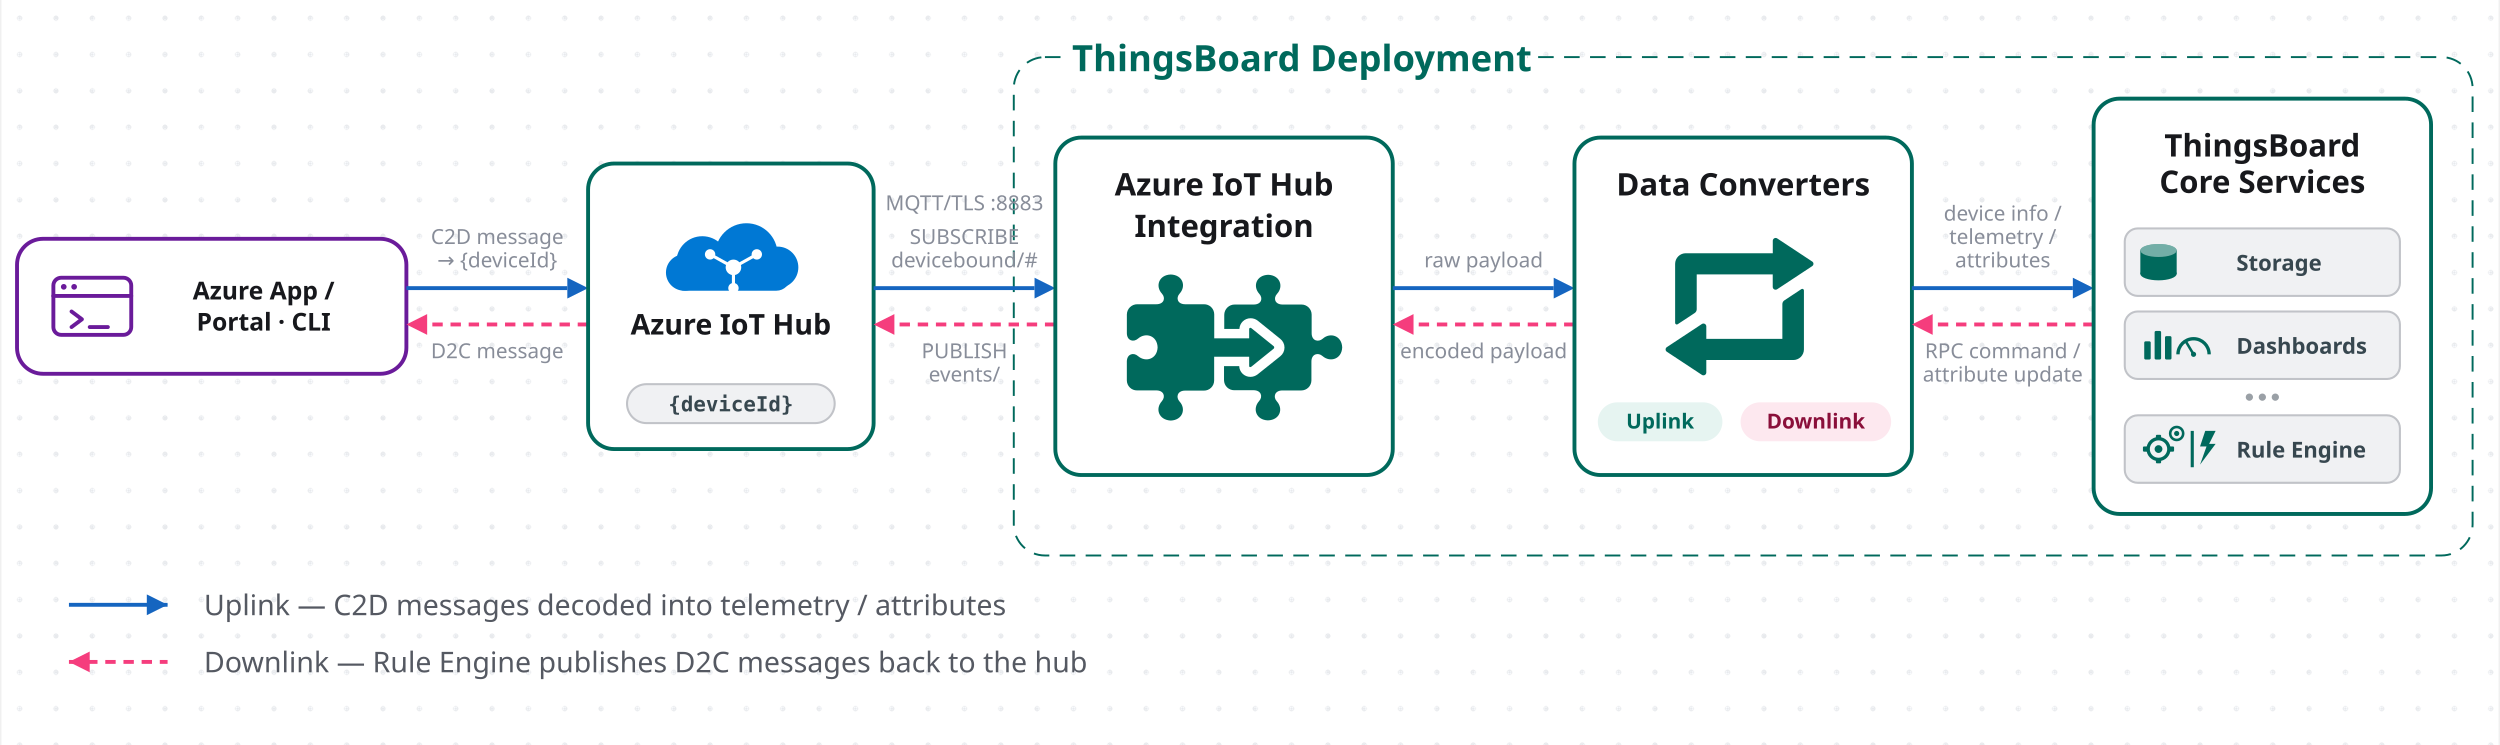
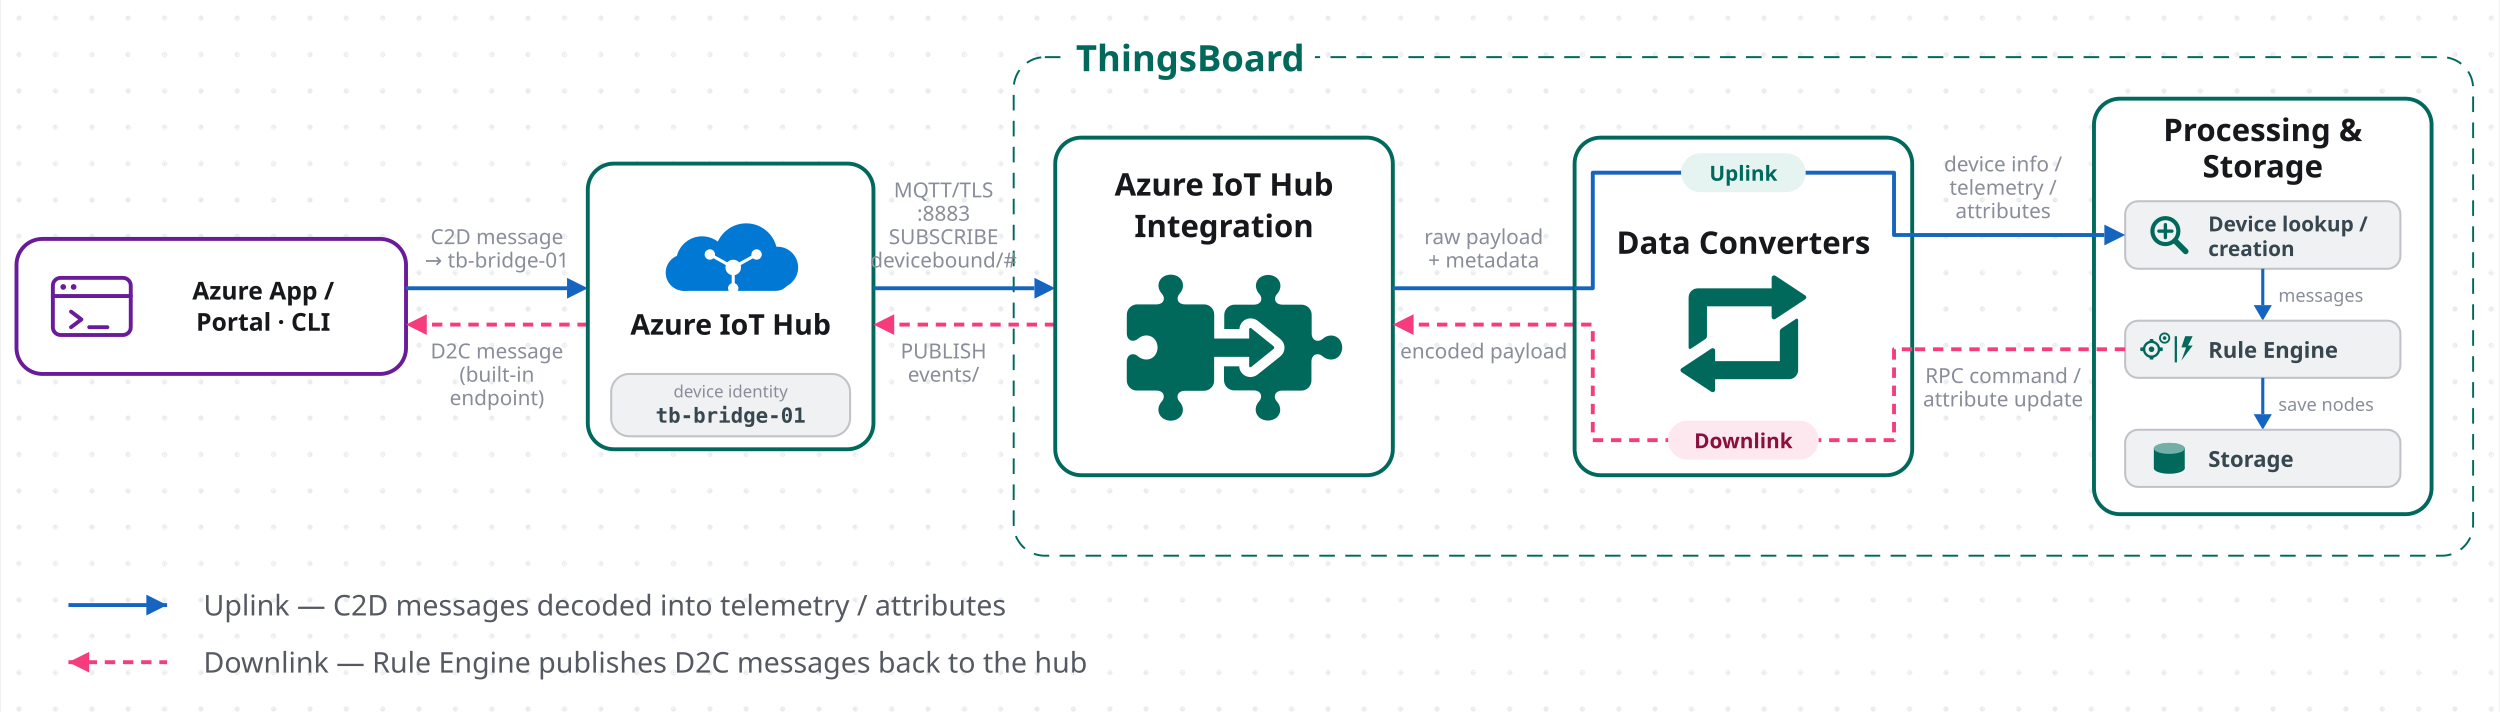
- <svg xmlns="http://www.w3.org/2000/svg" width="1443" height="430" viewBox="0 0 962 287">
+ <svg xmlns="http://www.w3.org/2000/svg" width="1430" height="407" viewBox="0 0 962 274">
  <defs>
    <clipPath id="clip0">
      <path fill="#fff" d="M0 0h962v287H0z" />
    </clipPath>
    <pattern id="dots" width="14" height="14" x="0" y="0" patternUnits="userSpaceOnUse">
      <circle cx="7" cy="7" r="1" fill="#e8eaed" />
    </pattern>
  </defs>
  <g clip-path="url(#clip0)">
    <path fill="#fff" d="M0 0h962v287H0z" />
    <path fill="url(#dots)" d="M0 0h962v287H0z" />
    <g transform="translate(0 33)">
      <rect width="562" height="192" x="390" y="-11" fill="none" stroke="#00695c" stroke-dasharray="6,4" stroke-width=".75" rx="12" />
-       <path fill="#fff" d="M410-18h178v14H410z" />
-       <text x="501" y="-11" fill="#00695c" dominant-baseline="central" font-family="system-ui,sans-serif" font-size="14" font-weight="600" text-anchor="middle" textLength="174">ThingsBoard Deployment</text>
+       <path fill="#fff" d="M410-18h96v14h-96z" />
+       <text x="458" y="-11" fill="#00695c" dominant-baseline="central" font-family="system-ui,sans-serif" font-size="14" font-weight="600" text-anchor="middle" textLength="88">ThingsBoard</text>
      <rect width="150" height="52" x="6" y="59" fill="#fff" stroke="#6a1b9a" stroke-width="1.5" rx="10" />
      <g fill="none" stroke="#6a1b9a" stroke-linecap="round" stroke-linejoin="round" stroke-width="1.5">
        <rect width="30" height="22" x="20" y="74" fill="#fff" rx="3" />
        <path d="M20 81h30m-23 6 4 3-4 3m7 0h7" />
      </g>
      <circle cx="24" cy="77.5" r="1.1" fill="#6a1b9a" />
      <circle cx="28" cy="77.5" r="1.1" fill="#6a1b9a" />
      <text x="101" y="79" fill="#17181c" dominant-baseline="middle" font-family="system-ui,sans-serif" font-size="9.5" font-weight="600" text-anchor="middle">Azure App /</text>
      <text x="101" y="91" fill="#17181c" dominant-baseline="middle" font-family="system-ui,sans-serif" font-size="9.5" font-weight="600" text-anchor="middle">Portal · CLI</text>
      <path stroke="#1565c0" stroke-width="1.5" d="M156 78h62" />
      <path fill="#1565c0" d="m218 74 8 4-8 4z" />
      <text x="191" y="61" fill="#888d99" font-family="system-ui,sans-serif" font-size="8" text-anchor="middle">C2D message</text>
-       <text x="191" y="70" fill="#888d99" font-family="system-ui,sans-serif" font-size="8" text-anchor="middle">→ {deviceId}</text>
+       <text x="191" y="70" fill="#888d99" font-family="system-ui,sans-serif" font-size="8" text-anchor="middle">→ tb-bridge-01</text>
      <path stroke="#f53d7d" stroke-dasharray="4,3" stroke-width="1.5" d="M226 92h-62" />
      <path fill="#f53d7d" d="m164 88-8 4 8 4z" />
      <text x="191" y="105" fill="#888d99" font-family="system-ui,sans-serif" font-size="8" text-anchor="middle">D2C message</text>
+       <text x="191" y="114" fill="#888d99" font-family="system-ui,sans-serif" font-size="8" text-anchor="middle">(built-in</text>
+       <text x="191" y="123" fill="#888d99" font-family="system-ui,sans-serif" font-size="8" text-anchor="middle">endpoint)</text>
      <rect width="110" height="110" x="226" y="30" fill="#fff" stroke="#00695c" stroke-width="1.5" rx="10" />
      <g fill="#0078d4">
        <rect width="46" height="11" x="258" y="68" rx="5.5" />
        <circle cx="270" cy="68" r="10" />
        <circle cx="287" cy="65" r="12" />
        <circle cx="299" cy="70" r="8" />
        <circle cx="263" cy="72" r="7" />
      </g>
      <g stroke="#fff" stroke-width="1.2">
        <path d="m282 70-9-5m9 5 9-5m-9 5v8" />
      </g>
      <g fill="#fff">
        <circle cx="282" cy="70" r="3" />
        <circle cx="273" cy="65" r="2" />
        <circle cx="291" cy="65" r="2" />
        <circle cx="282" cy="78" r="2" />
      </g>
      <text x="281" y="92" fill="#17181c" dominant-baseline="middle" font-family="system-ui,sans-serif" font-size="11" font-weight="600" text-anchor="middle">Azure IoT Hub</text>
-       <rect width="80" height="15" x="241" y="115" fill="#f0f1f3" stroke="#c1c3c8" stroke-width=".8" rx="7.5" />
-       <text x="281" y="122.7" fill="#37474f" dominant-baseline="central" font-family="ui-monospace,Menlo,Consolas,monospace" font-size="8" font-weight="600" text-anchor="middle">{deviceId}</text>
+       <rect width="92" height="24" x="235" y="111" fill="#f0f1f3" stroke="#c1c3c8" stroke-width=".8" rx="7" />
+       <text x="281" y="117.5" fill="#888d99" dominant-baseline="central" font-family="system-ui,sans-serif" font-size="6.5" text-anchor="middle">device identity</text>
+       <text x="281" y="127" fill="#37474f" dominant-baseline="central" font-family="ui-monospace,Menlo,Consolas,monospace" font-size="8" font-weight="600" text-anchor="middle">tb-bridge-01</text>
      <path stroke="#1565c0" stroke-width="1.5" d="M336 78h62" />
      <path fill="#1565c0" d="m398 74 8 4-8 4z" />
-       <text x="371" y="48" fill="#888d99" font-family="system-ui,sans-serif" font-size="8" text-anchor="middle">MQTT/TLS :8883</text>
-       <text x="371" y="61" fill="#888d99" font-family="system-ui,sans-serif" font-size="8" text-anchor="middle">SUBSCRIBE</text>
-       <text x="371" y="70" fill="#888d99" font-family="system-ui,sans-serif" font-size="8" text-anchor="middle">devicebound/#</text>
+       <text x="363" y="43" fill="#888d99" font-family="system-ui,sans-serif" font-size="8" text-anchor="middle">MQTT/TLS</text>
+       <text x="363" y="52" fill="#888d99" font-family="system-ui,sans-serif" font-size="8" text-anchor="middle">:8883</text>
+       <text x="363" y="61" fill="#888d99" font-family="system-ui,sans-serif" font-size="8" text-anchor="middle">SUBSCRIBE</text>
+       <text x="363" y="70" fill="#888d99" font-family="system-ui,sans-serif" font-size="8" lengthAdjust="spacingAndGlyphs" text-anchor="middle" textLength="48">devicebound/#</text>
      <path stroke="#f53d7d" stroke-dasharray="4,3" stroke-width="1.5" d="M406 92h-62" />
      <path fill="#f53d7d" d="m344 88-8 4 8 4z" />
-       <text x="371" y="105" fill="#888d99" font-family="system-ui,sans-serif" font-size="8" text-anchor="middle">PUBLISH</text>
-       <text x="371" y="114" fill="#888d99" font-family="system-ui,sans-serif" font-size="8" text-anchor="middle">events/</text>
+       <text x="363" y="105" fill="#888d99" font-family="system-ui,sans-serif" font-size="8" text-anchor="middle">PUBLISH</text>
+       <text x="363" y="114" fill="#888d99" font-family="system-ui,sans-serif" font-size="8" text-anchor="middle">events/</text>
      <rect width="130" height="130" x="406" y="20" fill="#fff" stroke="#00695c" stroke-width="1.5" rx="10" />
      <text x="471" y="33" fill="#17181c" dominant-baseline="hanging" font-family="system-ui,sans-serif" font-size="12" font-weight="600" text-anchor="middle">Azure IoT Hub</text>
      <text x="471" y="49" fill="#17181c" dominant-baseline="hanging" font-family="system-ui,sans-serif" font-size="12" font-weight="600" text-anchor="middle">Integration</text>
      <g fill="#00695c">
        <path d="M437.48 117.4h7.39c3 0 3.7 2.45 2.14 4.21-2.58 2.87-1.2 7.16 3.43 7.41 4.64-.16 6.01-4.54 3.43-7.32-1.54-1.69-.86-4.22 2.14-4.22h7.22a3.9 3.9 0 0 0 3.96-3.88v-9.17h13.49v3.63c0 .33.42.5.78.25l8.68-7a.66.66 0 0 0 0-.93l-8.68-7c-.34-.25-.78 0-.78.34v3.63h-13.46v-9.26a3.9 3.9 0 0 0-3.95-3.88h-7.22c-3.01 0-3.7-2.45-2.14-4.13 2.58-2.87 1.2-7.17-3.44-7.33-4.63.16-6 4.54-3.43 7.33 1.55 1.68.87 4.13-2.14 4.13h-7.3a4 4 0 0 0-4.04 3.96v7.26c.08 2.87 2.58 3.53 4.3 2.02 2.92-2.54 7.38-1.19 7.55 3.36-.17 4.55-4.63 5.9-7.56 3.37-1.71-1.52-4.2-.85-4.3 2.01v7.33a3.87 3.87 0 0 0 3.93 3.88" />
        <path d="M474.95 117.33h7.4c3 0 3.7 2.53 2.13 4.22-2.58 2.86-1.2 7.24 3.43 7.4 4.64-.16 6.02-4.46 3.44-7.32-1.55-1.68-.87-4.21 2.14-4.21h7.22a3.9 3.9 0 0 0 3.95-3.88v-7.25c0-2.95 2.59-3.63 4.3-2.1 2.92 2.53 7.39 1.18 7.56-3.36-.17-4.55-4.64-5.9-7.47-3.37-1.72 1.52-4.3.85-4.3-2.1V88.2a3.9 3.9 0 0 0-3.96-3.88h-7.22c-3 0-3.7-2.45-2.14-4.13 2.58-2.78 1.2-7.16-3.43-7.33-4.64.17-6.01 4.47-3.43 7.33 1.54 1.68.86 4.13-2.14 4.13h-7.3a4 4 0 0 0-4.05 3.97v5.44h5.84a4.3 4.3 0 0 1 4.3-4.13 4.5 4.5 0 0 1 2.75.93l8.68 7a4.27 4.27 0 0 1 0 6.73l-8.76 7c-.78.58-1.72.93-2.75.93a4.3 4.3 0 0 1-4.3-4.13h-5.85v5.4a3.9 3.9 0 0 0 3.96 3.87" />
      </g>
-       <path stroke="#1565c0" stroke-width="1.5" d="M536 78h62" />
-       <path fill="#1565c0" d="m598 74 8 4-8 4z" />
-       <text x="571" y="70" fill="#888d99" font-family="system-ui,sans-serif" font-size="8" text-anchor="middle">raw payload</text>
+       <path stroke="#1565c0" stroke-width="1.5" d="M536 78h70" />
+       <text x="571" y="61" fill="#888d99" font-family="system-ui,sans-serif" font-size="8" text-anchor="middle">raw payload</text>
+       <text x="571" y="70" fill="#888d99" font-family="system-ui,sans-serif" font-size="8" text-anchor="middle">+ metadata</text>
      <path stroke="#f53d7d" stroke-dasharray="4,3" stroke-width="1.5" d="M606 92h-62" />
      <path fill="#f53d7d" d="m544 88-8 4 8 4z" />
      <text x="571" y="105" fill="#888d99" font-family="system-ui,sans-serif" font-size="8" text-anchor="middle">encoded payload</text>
      <rect width="130" height="130" x="606" y="20" fill="#fff" stroke="#00695c" stroke-width="1.5" rx="10" />
-       <text x="671" y="33" fill="#17181c" dominant-baseline="hanging" font-family="system-ui,sans-serif" font-size="12" font-weight="600" text-anchor="middle">Data Converters</text>
-       <g fill="#00695c">
-         <path d="m697.58 67.75-13.46-8.89a1.1 1.1 0 0 0-1.72.9v4.8h-33.46a4.1 4.1 0 0 0-4.16 4.08V91.4c0 .49.57.79.98.51l6.54-4.31c.5-.32.8-.88.8-1.48v-13.4h29.28v4.8c0 .88.98 1.4 1.72.9l13.46-8.88c.68-.43.68-1.37.02-1.8m-4.16 10.64-6.53 4.32c-.5.32-.8.87-.8 1.47v13.37h-29.3v-4.8a1.1 1.1 0 0 0-1.73-.9l-13.46 8.88a1.07 1.07 0 0 0 0 1.8l13.46 8.88a1.1 1.1 0 0 0 1.73-.9v-4.8h33.43a4.1 4.1 0 0 0 4.18-4.08V78.89a.62.62 0 0 0-.98-.5" />
+       <path fill="none" stroke="#1565c0" stroke-linejoin="round" stroke-width="1.5" d="M606 78h7V33.5h116v24h7" />
+       <path fill="none" stroke="#f53d7d" stroke-dasharray="4,3" stroke-linejoin="round" stroke-width="1.5" d="M736 101.5h-7v35H613V92h-7" />
+       <rect width="48" height="15" x="647" y="26" fill="#e6f4f1" rx="7.5" />
+       <text x="671" y="33.5" fill="#00695c" dominant-baseline="central" font-family="system-ui,sans-serif" font-size="8" font-weight="700" text-anchor="middle">Uplink</text>
+       <text x="671" y="60.5" fill="#17181c" dominant-baseline="middle" font-family="system-ui,sans-serif" font-size="12" font-weight="600" text-anchor="middle">Data Converters</text>
+       <g>
+         <g fill="#00695c">
+           <path d="m694.78 80.75-11.44-7.55a.94.94 0 0 0-1.46.76v4.08h-28.44a3.5 3.5 0 0 0-3.54 3.47v19.35c0 .41.49.67.84.43l5.55-3.67c.43-.27.68-.74.68-1.25v-11.4h24.9v4.09a.93.93 0 0 0 1.45.76l11.45-7.55a.9.9 0 0 0 .01-1.53m-3.53 9.05-5.55 3.67c-.43.27-.68.74-.68 1.25v11.36h-24.9V102a.94.94 0 0 0-1.48-.76l-11.44 7.55a.9.9 0 0 0 0 1.53l11.44 7.54a.94.94 0 0 0 1.47-.76v-4.08h28.42a3.5 3.5 0 0 0 3.55-3.47V90.22a.53.53 0 0 0-.83-.42" />
+         </g>
      </g>
-       <rect width="48" height="15" x="615" y="122" fill="#e6f4f1" rx="7.5" />
-       <text x="639" y="129" fill="#00695c" dominant-baseline="central" font-family="system-ui,sans-serif" font-size="8" font-weight="700" text-anchor="middle">Uplink</text>
-       <rect width="58" height="15" x="670" y="122" fill="#fde8ef" rx="7.5" />
-       <text x="699" y="129" fill="#8a0f3a" dominant-baseline="central" font-family="system-ui,sans-serif" font-size="8" font-weight="700" text-anchor="middle">Downlink</text>
-       <path stroke="#1565c0" stroke-width="1.5" d="M736 78h62" />
-       <path fill="#1565c0" d="m798 74 8 4-8 4z" />
-       <text x="771" y="52" fill="#888d99" font-family="system-ui,sans-serif" font-size="8" text-anchor="middle">device info /</text>
-       <text x="771" y="61" fill="#888d99" font-family="system-ui,sans-serif" font-size="8" text-anchor="middle">telemetry /</text>
-       <text x="771" y="70" fill="#888d99" font-family="system-ui,sans-serif" font-size="8" text-anchor="middle">attributes</text>
-       <path stroke="#f53d7d" stroke-dasharray="4,3" stroke-width="1.5" d="M806 92h-62" />
-       <path fill="#f53d7d" d="m744 88-8 4 8 4z" />
-       <text x="771" y="105" fill="#888d99" font-family="system-ui,sans-serif" font-size="8" text-anchor="middle">RPC command /</text>
-       <text x="771" y="114" fill="#888d99" font-family="system-ui,sans-serif" font-size="8" text-anchor="middle">attribute update</text>
+       <rect width="58" height="15" x="642" y="129" fill="#fde8ef" rx="7.5" />
+       <text x="671" y="136.5" fill="#8a0f3a" dominant-baseline="central" font-family="system-ui,sans-serif" font-size="8" font-weight="700" text-anchor="middle">Downlink</text>
+       <text x="771" y="33" fill="#888d99" font-family="system-ui,sans-serif" font-size="8" text-anchor="middle">device info /</text>
+       <text x="771" y="42" fill="#888d99" font-family="system-ui,sans-serif" font-size="8" text-anchor="middle">telemetry /</text>
+       <text x="771" y="51" fill="#888d99" font-family="system-ui,sans-serif" font-size="8" text-anchor="middle">attributes</text>
+       <text x="771" y="114.5" fill="#888d99" font-family="system-ui,sans-serif" font-size="8" text-anchor="middle">RPC command /</text>
+       <text x="771" y="123.5" fill="#888d99" font-family="system-ui,sans-serif" font-size="8" text-anchor="middle">attribute update</text>
      <rect width="130" height="160" x="806" y="5" fill="#fff" stroke="#00695c" stroke-width="1.5" rx="10" />
-       <text x="871" y="18" fill="#17181c" dominant-baseline="hanging" font-family="system-ui,sans-serif" font-size="12" font-weight="600" text-anchor="middle">ThingsBoard</text>
-       <text x="871" y="32" fill="#17181c" dominant-baseline="hanging" font-family="system-ui,sans-serif" font-size="12" font-weight="600" text-anchor="middle">Core Services</text>
-       <g transform="translate(117 5)">
-         <rect width="106" height="26" x="701" y="50" fill="#f0f1f3" stroke="#c1c3c8" stroke-width=".8" rx="5" />
-         <g fill="#00695c" transform="translate(45 -6.5)">
-           <ellipse cx="669" cy="65" rx="7" ry="2.5" />
-           <path d="M662 65h14v9h-14z" />
-           <ellipse cx="669" cy="74" rx="7" ry="2.5" />
-           <ellipse cx="669" cy="65" fill="#e6f4f1" opacity=".5" rx="7" ry="2.5" />
-         </g>
-         <text x="744" y="63" fill="#37474f" dominant-baseline="central" font-family="system-ui,sans-serif" font-size="8.5" font-weight="600">Storage</text>
-         <rect width="106" height="26" x="701" y="82" fill="#f0f1f3" stroke="#c1c3c8" stroke-width=".8" rx="5" />
-         <g fill="#00695c" transform="translate(47.5 -5.5)">
-           <rect width="2.5" height="7" x="661" y="99" rx=".5" />
-           <rect width="2.5" height="11" x="665" y="95" rx=".5" />
-           <rect width="2.5" height="9" x="669" y="97" rx=".5" />
-           <path fill="none" stroke="#00695c" stroke-width="1.3" d="M674 104a6 6 0 0 1 12 0" />
-           <path stroke="#00695c" stroke-linecap="round" d="m680 104-3-5" />
-           <circle cx="680" cy="104" r="1" />
-         </g>
-         <text x="744" y="95" fill="#37474f" dominant-baseline="central" font-family="system-ui,sans-serif" font-size="8.5" font-weight="600">Dashboards</text>
-         <circle cx="749" cy="115" r="1.4" fill="#9aa0a6" />
-         <circle cx="754" cy="115" r="1.4" fill="#9aa0a6" />
-         <circle cx="759" cy="115" r="1.4" fill="#9aa0a6" />
-         <rect width="106" height="26" x="701" y="122" fill="#f0f1f3" stroke="#c1c3c8" stroke-width=".8" rx="5" />
-         <g fill="#00695c" transform="translate(49)">
+       <text x="871" y="12" fill="#17181c" dominant-baseline="hanging" font-family="system-ui,sans-serif" font-size="12" font-weight="600" text-anchor="middle">Processing &amp;</text>
+       <text x="871" y="26" fill="#17181c" dominant-baseline="hanging" font-family="system-ui,sans-serif" font-size="12" font-weight="600" text-anchor="middle">Storage</text>
+       <rect width="106" height="26" x="818" y="44.5" fill="#f0f1f3" stroke="#c1c3c8" stroke-width=".8" rx="5" />
+       <g fill="none" stroke="#00695c" stroke-linecap="round">
+         <circle cx="833.5" cy="56" r="5" stroke-width="1.6" />
+         <path stroke-width="2.2" d="m837.3 59.8 4 4" />
+         <path stroke-width="1.3" d="M831 56h5m-2.5-2.5v5" />
+       </g>
+       <text x="850" y="53" fill="#37474f" dominant-baseline="central" font-family="system-ui,sans-serif" font-size="8" font-weight="600">Device lookup /</text>
+       <text x="850" y="62.5" fill="#37474f" dominant-baseline="central" font-family="system-ui,sans-serif" font-size="8" font-weight="600">creation</text>
+       <path stroke="#1565c0" stroke-width="1.2" d="M871 70.5v14" />
+       <path fill="#1565c0" d="m867.5 84.5 3.5 6 3.5-6z" />
+       <text x="877" y="80.5" fill="#888d99" dominant-baseline="central" font-family="system-ui,sans-serif" font-size="7">messages</text>
+       <rect width="106" height="22" x="818" y="90.5" fill="#f0f1f3" stroke="#c1c3c8" stroke-width=".8" rx="5" />
+       <g>
+         <g fill="#00695c" transform="matrix(.72 0 0 .72 349.36 4.3)">
          <circle cx="665" cy="135" r="4" fill="none" stroke="#00695c" stroke-width="1.3" />
          <circle cx="665" cy="135" r="1.5" />
          <rect width="2" height="2" x="664" y="129.5" rx=".4" />
          <rect width="2" height="2" x="664" y="138.5" rx=".4" />
          <rect width="2" height="2" x="659" y="134" rx=".4" />
          <rect width="2" height="2" x="669" y="134" rx=".4" />
          <circle cx="672" cy="129" r="2.5" fill="none" stroke="#00695c" />
          <circle cx="672" cy="129" r="1" />
          <path stroke="#00695c" stroke-width="1.2" d="M678 128v14" />
          <path d="m683 128-2 6h2.5l-2.5 7 6-8h-2.5l2.5-5z" />
        </g>
-         <text x="744" y="135" fill="#37474f" dominant-baseline="central" font-family="system-ui,sans-serif" font-size="8.5" font-weight="600">Rule Engine</text>
      </g>
+       <text x="850" y="101.5" fill="#37474f" dominant-baseline="central" font-family="system-ui,sans-serif" font-size="8.5" font-weight="600">Rule Engine</text>
+       <path stroke="#1565c0" stroke-width="1.2" d="M871 112.5v14" />
+       <path fill="#1565c0" d="m867.5 126.5 3.5 6 3.5-6z" />
+       <text x="877" y="122.5" fill="#888d99" dominant-baseline="central" font-family="system-ui,sans-serif" font-size="7">save nodes</text>
+       <rect width="106" height="22" x="818" y="132.5" fill="#f0f1f3" stroke="#c1c3c8" stroke-width=".8" rx="5" />
+       <g>
+         <g fill="#00695c" transform="matrix(.85 0 0 .85 266.35 84.42)">
+           <ellipse cx="669" cy="65" rx="7" ry="2.5" />
+           <path d="M662 65h14v9h-14z" />
+           <ellipse cx="669" cy="74" rx="7" ry="2.5" />
+           <ellipse cx="669" cy="65" fill="#e6f4f1" opacity=".5" rx="7" ry="2.5" />
+         </g>
+       </g>
+       <text x="850" y="143.5" fill="#37474f" dominant-baseline="central" font-family="system-ui,sans-serif" font-size="8.5" font-weight="600">Storage</text>
+       <path fill="none" stroke="#f53d7d" stroke-dasharray="4,3" stroke-linejoin="round" stroke-width="1.5" d="M818 101.5h-82" />
+       <path stroke="#1565c0" stroke-width="1.5" d="M736 57.5h74" />
+       <path fill="#1565c0" d="m810 53.5 8 4-8 4z" />
      <path stroke="#1565c0" stroke-width="1.5" d="M26 200h38" />
      <path fill="#1565c0" d="m56 196 8 4-8 4z" />
      <text x="78" y="204" fill="#555962" font-family="system-ui,sans-serif" font-size="11">Uplink — C2D messages decoded into telemetry / attributes</text>
      <path stroke="#f53d7d" stroke-dasharray="4,3" stroke-width="1.5" d="M26 222h38" />
      <path fill="#f53d7d" d="m34 218-8 4 8 4z" />
      <text x="78" y="226" fill="#555962" font-family="system-ui,sans-serif" font-size="11">Downlink — Rule Engine publishes D2C messages back to the hub</text>
    </g>
  </g>
</svg>
